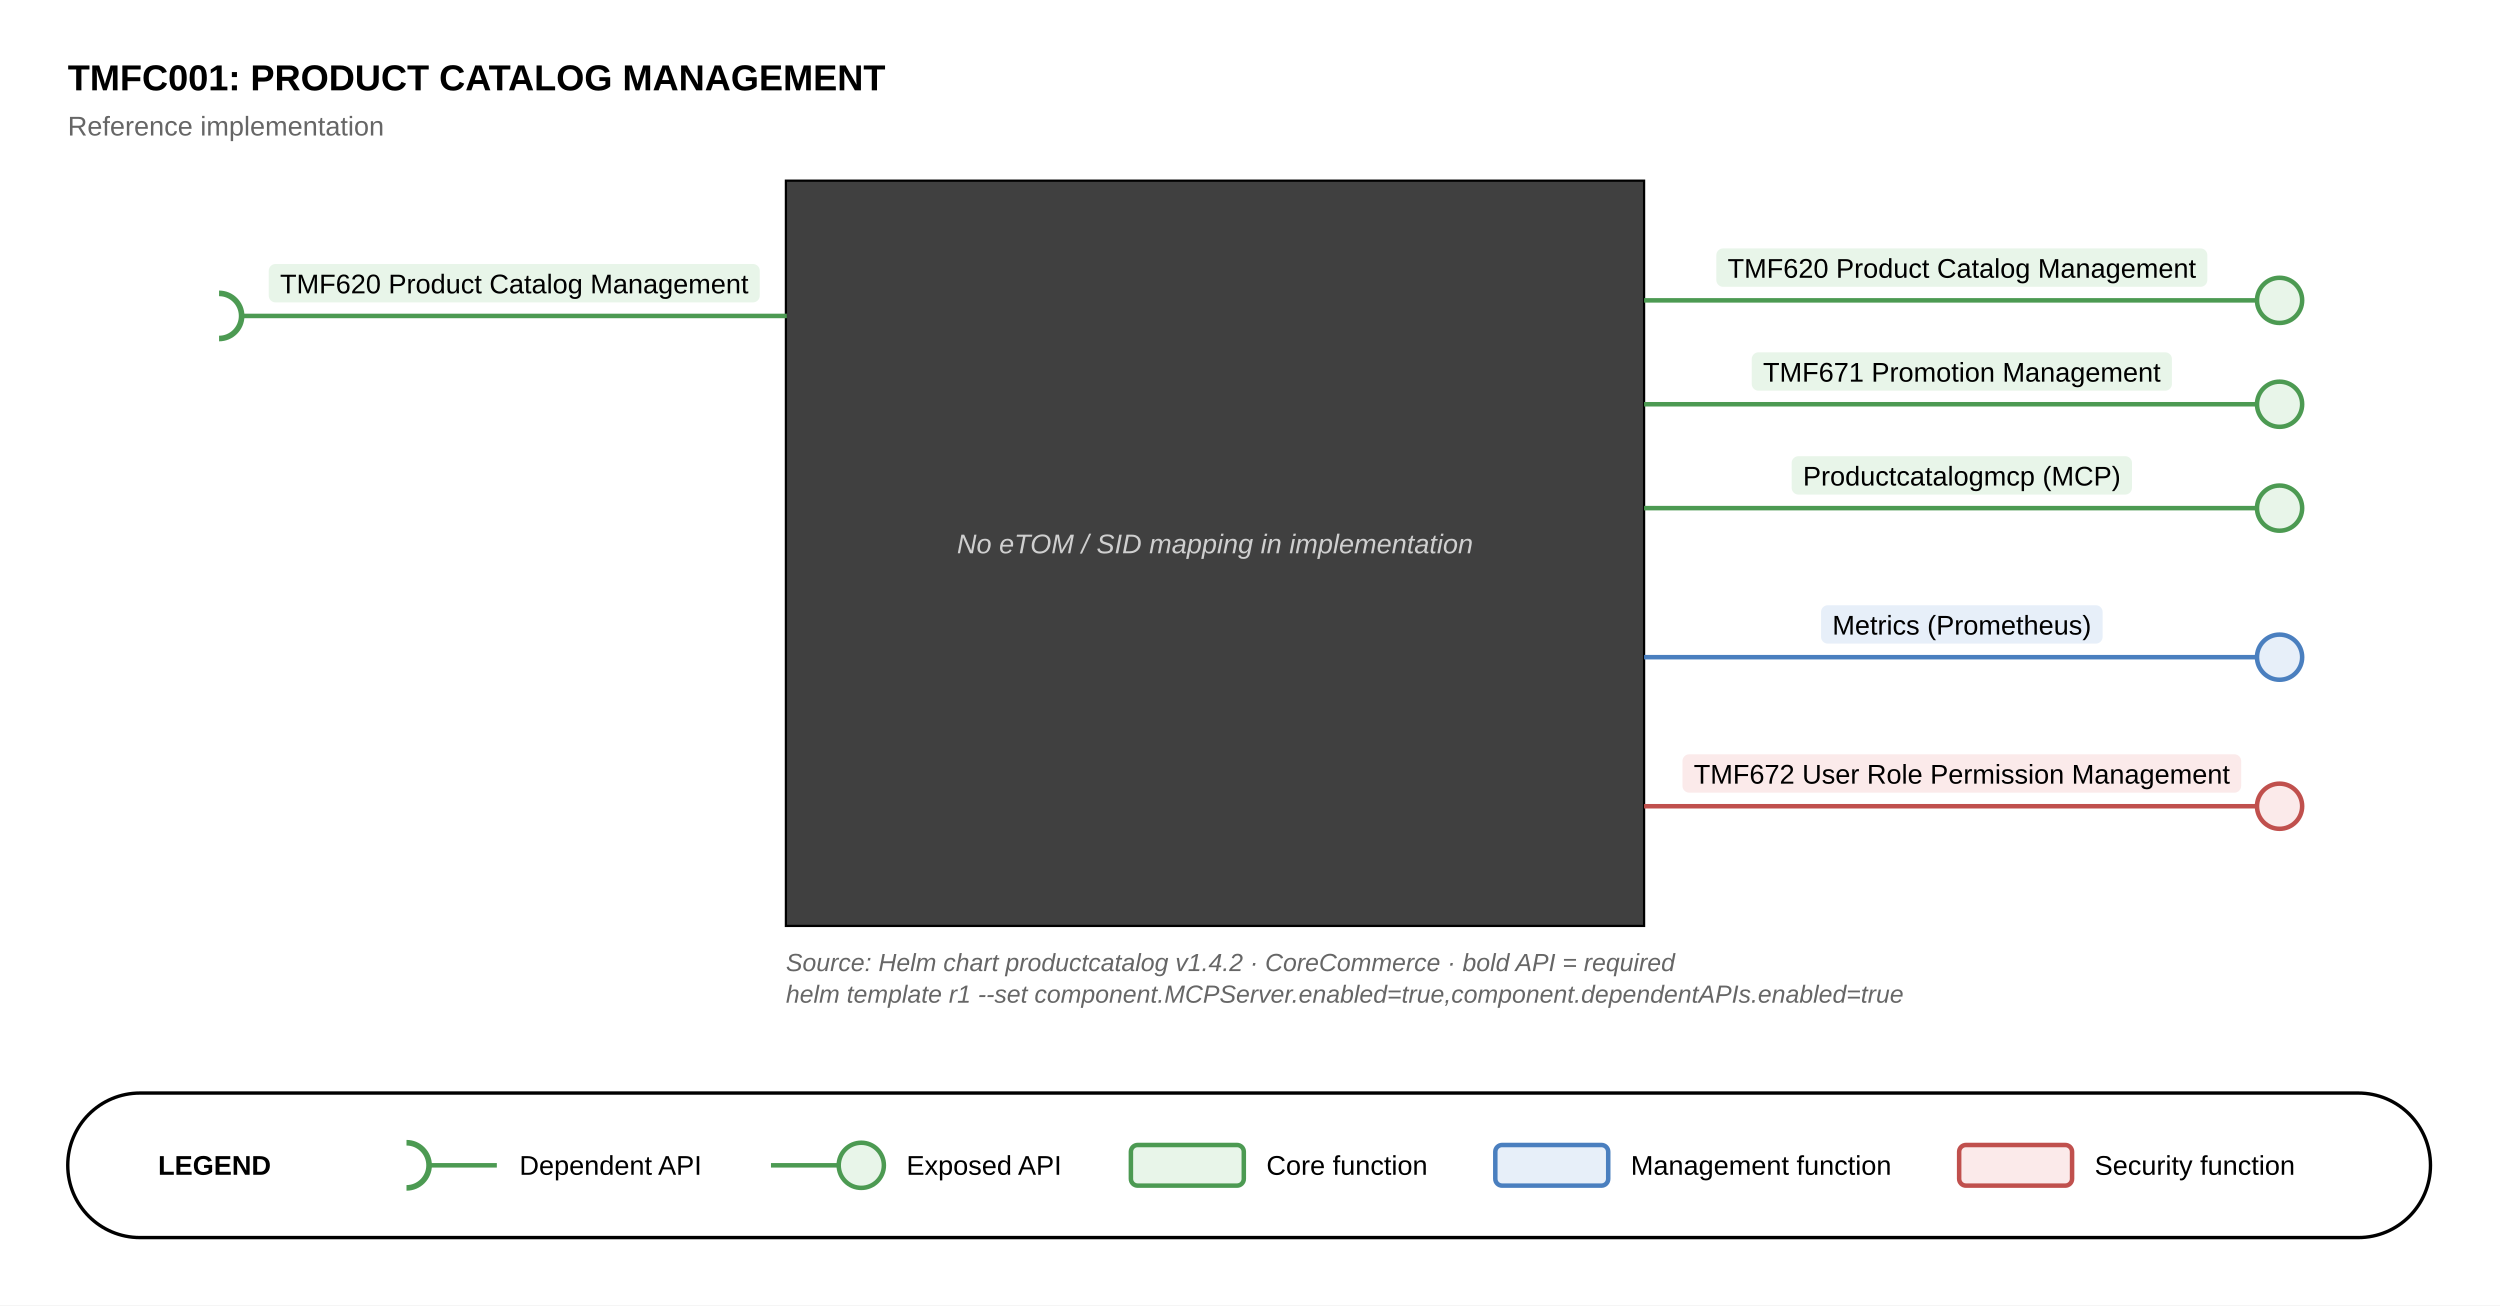
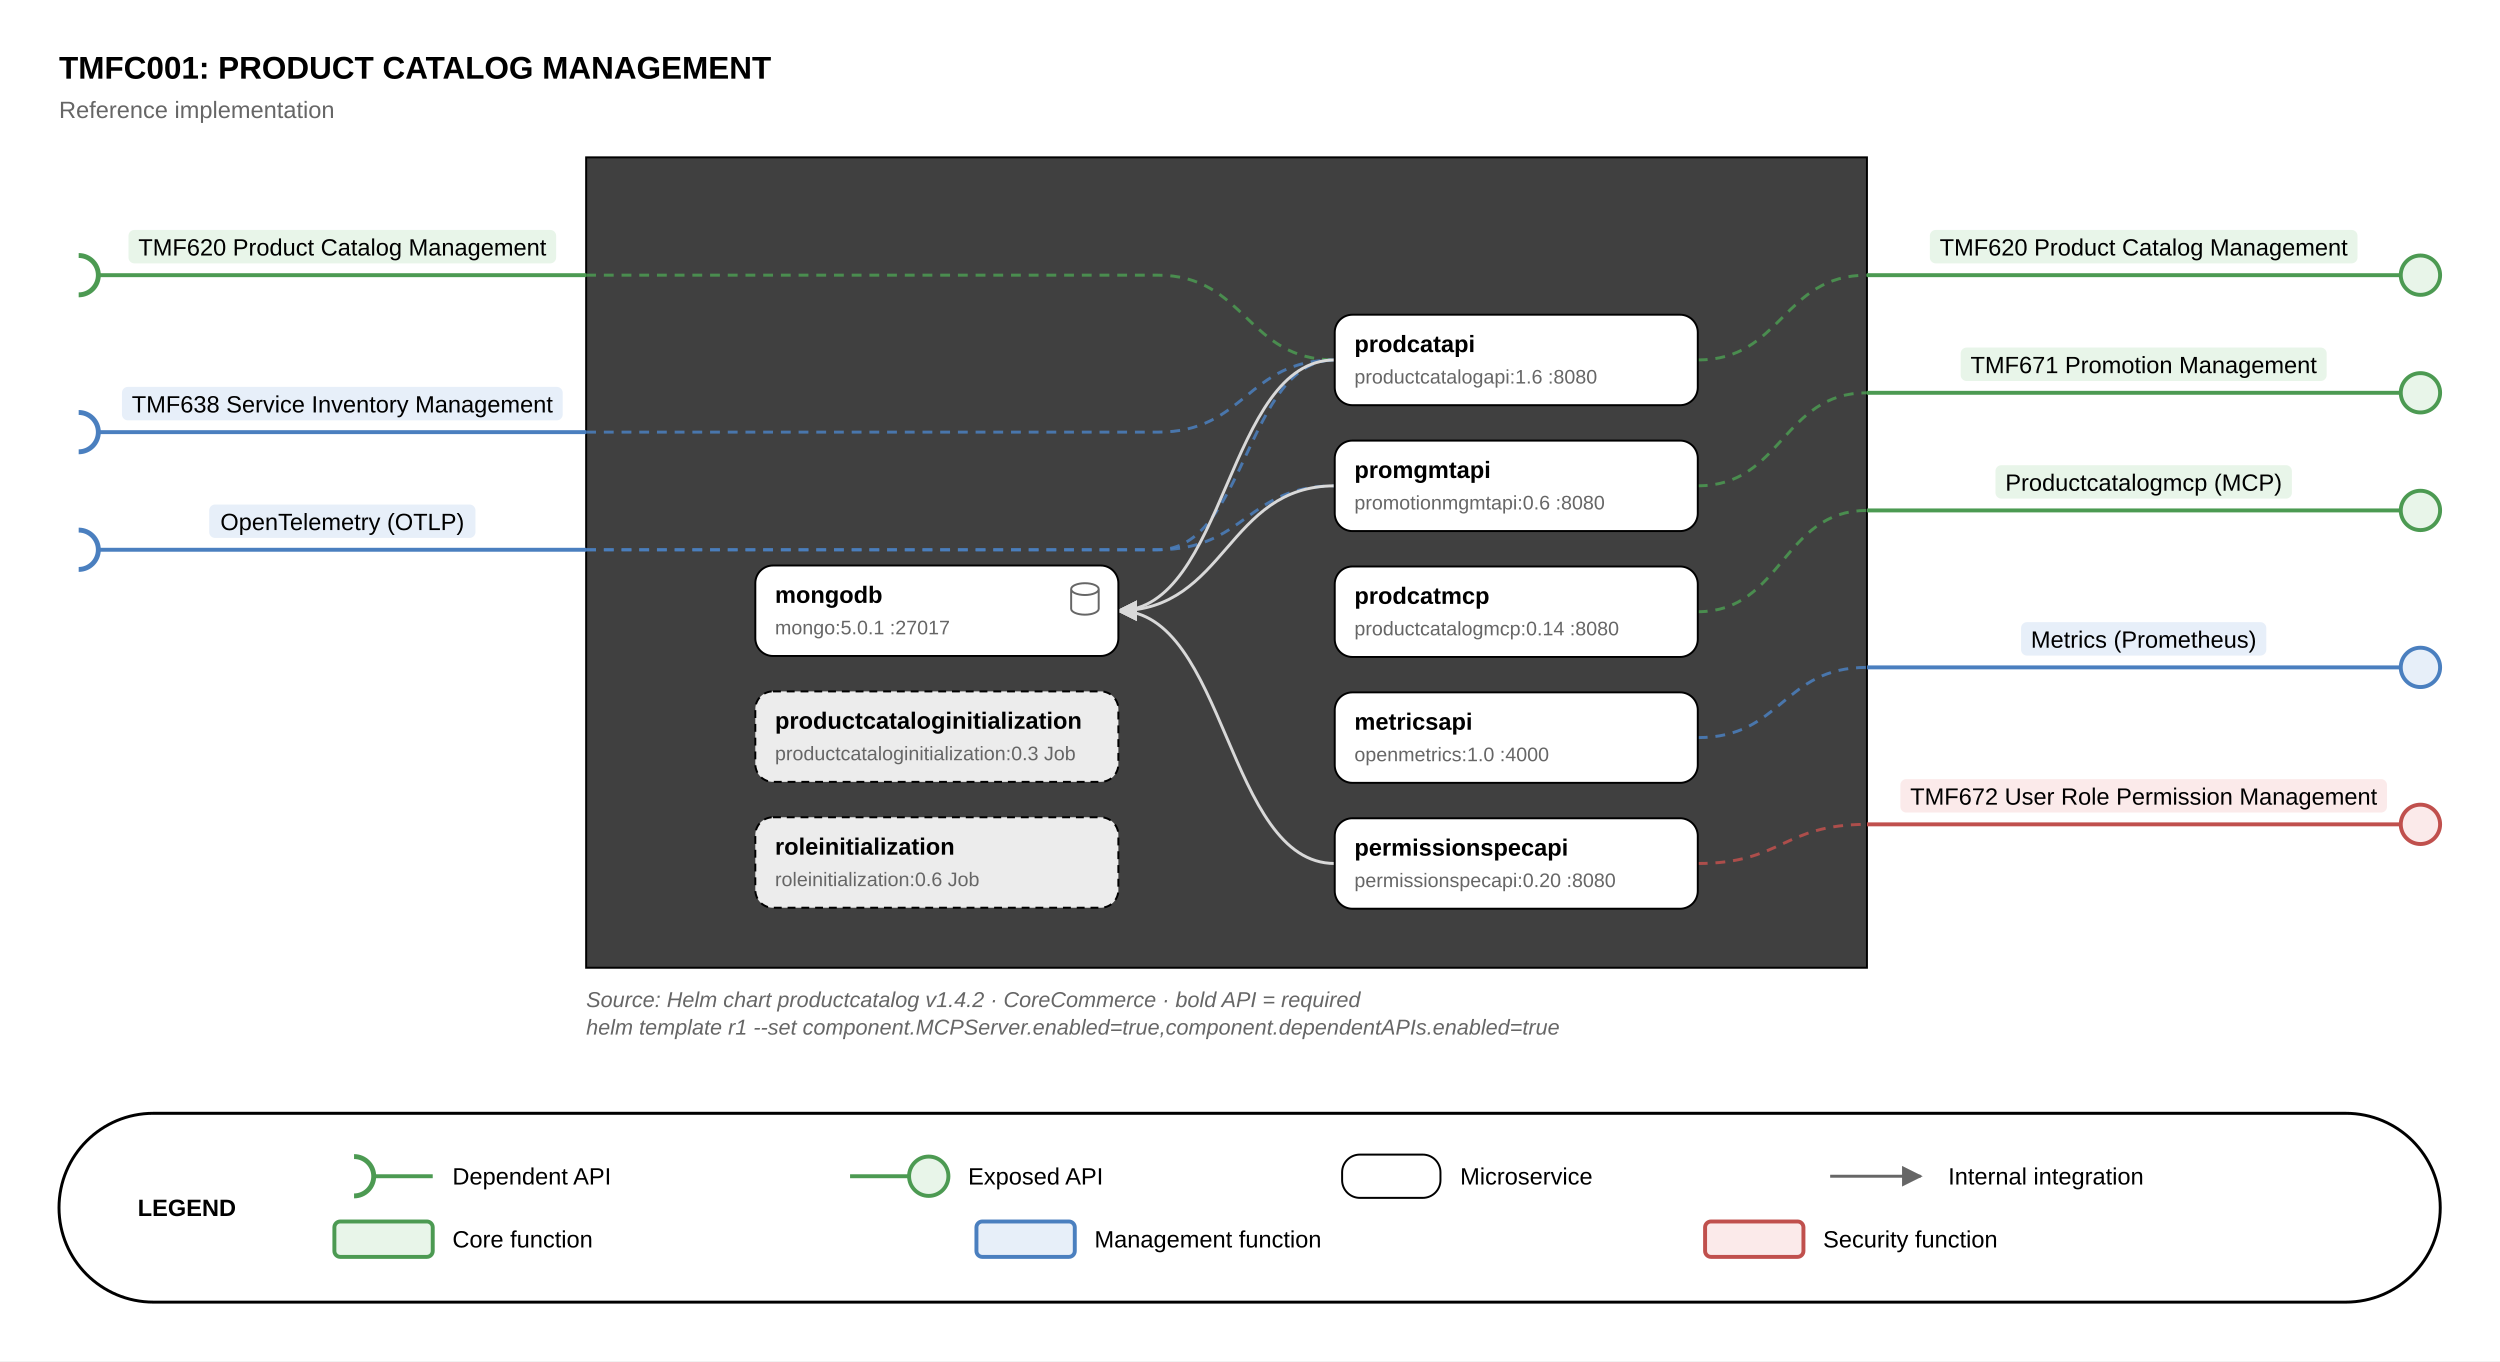
- <svg xmlns="http://www.w3.org/2000/svg" version="1.1" width="1107" height="578" viewBox="0 0 1107 578" font-family="Arial, Helvetica, sans-serif" font-size="12">
+ <svg xmlns="http://www.w3.org/2000/svg" version="1.1" width="1271" height="692" viewBox="0 0 1271 692" font-family="Arial, Helvetica, sans-serif" font-size="12">
+   <defs>
+     <marker id="arrow-internal" viewBox="0 0 10 10" refX="9" refY="5" markerWidth="7" markerHeight="7" orient="auto-start-reverse">
+       <path d="M0,0 L10,5 L0,10 Z" fill="#d9d9d9" />
+     </marker>
+     <marker id="arrow-legend" viewBox="0 0 10 10" refX="9" refY="5" markerWidth="7" markerHeight="7" orient="auto-start-reverse">
+       <path d="M0,0 L10,5 L0,10 Z" fill="#666666" />
+     </marker>
+   </defs>
  <rect width="100%" height="100%" fill="#ffffff" />
  <text x="30" y="40" font-size="16" font-weight="bold" fill="#000000">TMFC001: PRODUCT CATALOG MANAGEMENT</text>
  <text x="30" y="60" fill="#666666">Reference implementation</text>
-   <g id="component" transform="translate(348,80)">
-     <rect width="380" height="330" fill="#404040" stroke="#000000" />
-     <text x="190" y="165" text-anchor="middle" font-style="italic" fill="#cfcfcf">No eTOM / SID mapping in implementation</text>
+   <g id="component" transform="translate(298,80)">
+     <rect width="651.149" height="412" fill="#404040" stroke="#000000" />
+     <g id="microservices">
+       <g id="api-links">
+         <path class="api-link" data-api="exposed:core:TMF620" data-from="prodcatapi" fill="none" stroke="#4c9a52" stroke-opacity="0.85" stroke-width="1.5" stroke-dasharray="5 4" d="M565.149,103 C608.149,103 608.149,59.9 651.149,59.9" />
+         <path class="api-link" data-api="exposed:core:TMF671" data-from="promgmtapi" fill="none" stroke="#4c9a52" stroke-opacity="0.85" stroke-width="1.5" stroke-dasharray="5 4" d="M565.149,167 C608.149,167 608.149,119.7 651.149,119.7" />
+         <path class="api-link" data-api="exposed:core:productcatalogmcp" data-from="prodcatmcp" fill="none" stroke="#4c9a52" stroke-opacity="0.85" stroke-width="1.5" stroke-dasharray="5 4" d="M565.149,231 C608.149,231 608.149,179.5 651.149,179.5" />
+         <path class="api-link" data-api="exposed:management:metrics" data-from="metricsapi" fill="none" stroke="#4a7fbf" stroke-opacity="0.85" stroke-width="1.5" stroke-dasharray="5 4" d="M565.149,295 C608.149,295 608.149,259.3 651.149,259.3" />
+         <path class="api-link" data-api="exposed:security:TMF672" data-from="permissionspecapi" fill="none" stroke="#c0504d" stroke-opacity="0.85" stroke-width="1.5" stroke-dasharray="5 4" d="M565.149,359 C608.149,359 608.149,339.1 651.149,339.1" />
+         <path class="api-link" data-api="dependent:core:TMF620" data-from="prodcatapi" fill="none" stroke="#4c9a52" stroke-opacity="0.85" stroke-width="1.5" stroke-dasharray="5 4" d="M0,59.9 H290.575 C335.575,59.9 335.575,103 380.575,103" />
+         <path class="api-link" data-api="dependent:management:opentelemetry" data-from="prodcatapi" fill="none" stroke="#4a7fbf" stroke-opacity="0.85" stroke-width="1.5" stroke-dasharray="5 4" d="M0,199.5 H290.575 C335.575,199.5 335.575,103 380.575,103" />
+         <path class="api-link" data-api="dependent:management:TMF638" data-from="prodcatapi" fill="none" stroke="#4a7fbf" stroke-opacity="0.85" stroke-width="1.5" stroke-dasharray="5 4" d="M0,139.7 H290.575 C335.575,139.7 335.575,103 380.575,103" />
+         <path class="api-link" data-api="dependent:management:opentelemetry" data-from="promgmtapi" fill="none" stroke="#4a7fbf" stroke-opacity="0.85" stroke-width="1.5" stroke-dasharray="5 4" d="M0,199.5 H290.575 C335.575,199.5 335.575,167 380.575,167" />
+       </g>
+       <g id="internal-links">
+         <path class="internal-link" data-from="prodcatapi" data-to="mongodb" fill="none" stroke="#d9d9d9" stroke-width="1.5" marker-end="url(#arrow-internal)" d="M380.575,103 C325.575,103 325.575,230.5 270.575,230.5" />
+         <path class="internal-link" data-from="promgmtapi" data-to="mongodb" fill="none" stroke="#d9d9d9" stroke-width="1.5" marker-end="url(#arrow-internal)" d="M380.575,167 C325.575,167 325.575,230.5 270.575,230.5" />
+         <path class="internal-link" data-from="permissionspecapi" data-to="mongodb" fill="none" stroke="#d9d9d9" stroke-width="1.5" marker-end="url(#arrow-internal)" d="M380.575,359 C325.575,359 325.575,230.5 270.575,230.5" />
+       </g>
+       <g id="workloads">
+         <g class="microservice" data-name="metricsapi" data-role="service" transform="translate(380.5747,272)">
+           <rect width="184.575" height="46" rx="9" fill="#ffffff" stroke="#000000" />
+           <text x="10" y="19" font-weight="bold" fill="#000000">metricsapi</text>
+           <text x="10" y="35" font-size="10" fill="#666666">openmetrics:1.0  :4000</text>
+         </g>
+         <g class="microservice" data-name="permissionspecapi" data-role="service" transform="translate(380.5747,336)">
+           <rect width="184.575" height="46" rx="9" fill="#ffffff" stroke="#000000" />
+           <text x="10" y="19" font-weight="bold" fill="#000000">permissionspecapi</text>
+           <text x="10" y="35" font-size="10" fill="#666666">permissionspecapi:0.20  :8080</text>
+         </g>
+         <g class="microservice" data-name="prodcatapi" data-role="service" transform="translate(380.5747,80)">
+           <rect width="184.575" height="46" rx="9" fill="#ffffff" stroke="#000000" />
+           <text x="10" y="19" font-weight="bold" fill="#000000">prodcatapi</text>
+           <text x="10" y="35" font-size="10" fill="#666666">productcatalogapi:1.6  :8080</text>
+         </g>
+         <g class="microservice" data-name="prodcatmcp" data-role="service" transform="translate(380.5747,208)">
+           <rect width="184.575" height="46" rx="9" fill="#ffffff" stroke="#000000" />
+           <text x="10" y="19" font-weight="bold" fill="#000000">prodcatmcp</text>
+           <text x="10" y="35" font-size="10" fill="#666666">productcatalogmcp:0.14  :8080</text>
+         </g>
+         <g class="microservice" data-name="promgmtapi" data-role="service" transform="translate(380.5747,144)">
+           <rect width="184.575" height="46" rx="9" fill="#ffffff" stroke="#000000" />
+           <text x="10" y="19" font-weight="bold" fill="#000000">promgmtapi</text>
+           <text x="10" y="35" font-size="10" fill="#666666">promotionmgmtapi:0.6  :8080</text>
+         </g>
+         <g class="microservice" data-name="mongodb" data-role="database" transform="translate(86,207.5)">
+           <rect width="184.575" height="46" rx="9" fill="#ffffff" stroke="#000000" />
+           <text x="10" y="19" font-weight="bold" fill="#000000">mongodb</text>
+           <text x="10" y="35" font-size="10" fill="#666666">mongo:5.0.1  :27017</text>
+           <path transform="translate(160.5747,9)" fill="none" stroke="#666666" d="M0,3 A7,3 0 0 1 14,3 V13 A7,3 0 0 1 0,13 Z M0,3 A7,3 0 0 0 14,3" />
+         </g>
+         <g class="microservice" data-name="productcataloginitialization" data-role="job" transform="translate(86,271.5)">
+           <rect width="184.575" height="46" rx="9" fill="#ececec" stroke="#000000" stroke-dasharray="4 3" />
+           <text x="10" y="19" font-weight="bold" fill="#000000">productcataloginitialization</text>
+           <text x="10" y="35" font-size="10" fill="#666666">productcataloginitialization:0.3  Job</text>
+         </g>
+         <g class="microservice" data-name="roleinitialization" data-role="job" transform="translate(86,335.5)">
+           <rect width="184.575" height="46" rx="9" fill="#ececec" stroke="#000000" stroke-dasharray="4 3" />
+           <text x="10" y="19" font-weight="bold" fill="#000000">roleinitialization</text>
+           <text x="10" y="35" font-size="10" fill="#666666">roleinitialization:0.6  Job</text>
+         </g>
+       </g>
+     </g>
    <g id="etoms" />
    <g id="sids" />
  </g>
  <g id="dependent-apis">
-     <g class="dependent-api" data-api="TMF620" data-function="core" transform="translate(87,139.9)">
+     <g class="dependent-api" data-api="TMF620" data-function="core" transform="translate(30,139.9)">
      <path fill="none" stroke="#4c9a52" stroke-width="2.5" d="M10,-10 A10,10 0 0 1 10,10" />
-       <line x1="20" x2="261.42" y1="0" y2="0" stroke="#4c9a52" stroke-width="2" />
-       <rect x="32" y="-23" width="217.42" height="17" rx="3" fill="#e8f5e9" />
-       <text x="140.71" y="-10" text-anchor="middle" fill="#000000">TMF620 Product Catalog Management</text>
+       <line x1="20" x2="268.08" y1="0" y2="0" stroke="#4c9a52" stroke-width="2" />
+       <rect x="35.33" y="-23" width="217.42" height="17" rx="3" fill="#e8f5e9" />
+       <text x="144.04" y="-10" text-anchor="middle" fill="#000000">TMF620 Product Catalog Management</text>
+     </g>
+     <g class="dependent-api" data-api="TMF638" data-function="management" transform="translate(30,219.7)">
+       <path fill="none" stroke="#4a7fbf" stroke-width="2.5" d="M10,-10 A10,10 0 0 1 10,10" />
+       <line x1="20" x2="268.08" y1="0" y2="0" stroke="#4a7fbf" stroke-width="2" />
+       <rect x="32" y="-23" width="224.08" height="17" rx="3" fill="#e7eff9" />
+       <text x="144.04" y="-10" text-anchor="middle" fill="#000000">TMF638 Service Inventory Management</text>
+     </g>
+     <g class="dependent-api" data-api="opentelemetry" data-function="management" transform="translate(30,279.5)">
+       <path fill="none" stroke="#4a7fbf" stroke-width="2.5" d="M10,-10 A10,10 0 0 1 10,10" />
+       <line x1="20" x2="268.08" y1="0" y2="0" stroke="#4a7fbf" stroke-width="2" />
+       <rect x="76.358" y="-23" width="135.364" height="17" rx="3" fill="#e7eff9" />
+       <text x="144.04" y="-10" text-anchor="middle" fill="#000000">OpenTelemetry (OTLP)</text>
    </g>
  </g>
  <g id="exposed-apis">
-     <g class="exposed-api" data-api="TMF620" data-function="core" transform="translate(728,133)">
+     <g class="exposed-api" data-api="TMF620" data-function="core" transform="translate(949.1494,139.9)">
      <line x1="0" x2="271.396" y1="0" y2="0" stroke="#4c9a52" stroke-width="2" />
      <circle cx="281.396" cy="0" r="10" fill="#e8f5e9" stroke="#4c9a52" stroke-width="2" />
      <rect x="31.988" y="-23" width="217.42" height="17" rx="3" fill="#e8f5e9" />
      <text x="140.698" y="-10" text-anchor="middle" fill="#000000">TMF620 Product Catalog Management</text>
    </g>
-     <g class="exposed-api" data-api="TMF671" data-function="core" transform="translate(728,179)">
+     <g class="exposed-api" data-api="TMF671" data-function="core" transform="translate(949.1494,199.7)">
      <line x1="0" x2="271.396" y1="0" y2="0" stroke="#4c9a52" stroke-width="2" />
      <circle cx="281.396" cy="0" r="10" fill="#e8f5e9" stroke="#4c9a52" stroke-width="2" />
      <rect x="47.666" y="-23" width="186.064" height="17" rx="3" fill="#e8f5e9" />
      <text x="140.698" y="-10" text-anchor="middle" fill="#000000">TMF671 Promotion Management</text>
    </g>
-     <g class="exposed-api" data-api="productcatalogmcp" data-function="core" transform="translate(728,225)">
+     <g class="exposed-api" data-api="productcatalogmcp" data-function="core" transform="translate(949.1494,259.5)">
      <line x1="0" x2="271.396" y1="0" y2="0" stroke="#4c9a52" stroke-width="2" />
      <circle cx="281.396" cy="0" r="10" fill="#e8f5e9" stroke="#4c9a52" stroke-width="2" />
      <rect x="65.348" y="-23" width="150.7" height="17" rx="3" fill="#e8f5e9" />
      <text x="140.698" y="-10" text-anchor="middle" fill="#000000">Productcatalogmcp (MCP)</text>
    </g>
-     <g class="exposed-api" data-api="metrics" data-function="management" transform="translate(728,291)">
+     <g class="exposed-api" data-api="metrics" data-function="management" transform="translate(949.1494,339.3)">
      <line x1="0" x2="271.396" y1="0" y2="0" stroke="#4a7fbf" stroke-width="2" />
      <circle cx="281.396" cy="0" r="10" fill="#e7eff9" stroke="#4a7fbf" stroke-width="2" />
      <rect x="78.356" y="-23" width="124.684" height="17" rx="3" fill="#e7eff9" />
      <text x="140.698" y="-10" text-anchor="middle" fill="#000000">Metrics (Prometheus)</text>
    </g>
-     <g class="exposed-api" data-api="TMF672" data-function="security" transform="translate(728,357)">
+     <g class="exposed-api" data-api="TMF672" data-function="security" transform="translate(949.1494,419.1)">
      <line x1="0" x2="271.396" y1="0" y2="0" stroke="#c0504d" stroke-width="2" />
      <circle cx="281.396" cy="0" r="10" fill="#fbeaea" stroke="#c0504d" stroke-width="2" />
      <rect x="17" y="-23" width="247.396" height="17" rx="3" fill="#fbeaea" />
      <text x="140.698" y="-10" text-anchor="middle" fill="#000000">TMF672 User Role Permission Management</text>
    </g>
  </g>
-   <text x="348" y="430" font-style="italic" font-size="11" fill="#666666">Source: Helm chart productcatalog v1.4.2 · CoreCommerce · bold API = required</text>
-   <text x="348" y="444" font-style="italic" font-size="11" fill="#666666">helm template r1 --set component.MCPServer.enabled=true,component.dependentAPIs.enabled=true</text>
-   <g id="legend" transform="translate(30,484)">
-     <rect width="1046.216" height="64" rx="32" fill="#ffffff" stroke="#000000" stroke-width="1.5" />
-     <text x="40" y="32" dy="0.35em" font-weight="bold">LEGEND</text>
+   <text x="298" y="512" font-style="italic" font-size="11" fill="#666666">Source: Helm chart productcatalog v1.4.2 · CoreCommerce · bold API = required</text>
+   <text x="298" y="526" font-style="italic" font-size="11" fill="#666666">helm template r1 --set component.MCPServer.enabled=true,component.dependentAPIs.enabled=true</text>
+   <g id="legend" transform="translate(30,566)">
+     <rect width="1210.625" height="96" rx="48" fill="#ffffff" stroke="#000000" stroke-width="1.5" />
+     <text x="40" y="48" dy="0.35em" font-weight="bold">LEGEND</text>
    <g transform="translate(140,32)">
      <path fill="none" stroke="#4c9a52" stroke-width="2.5" d="M10,-10 A10,10 0 0 1 10,10" />
      <line x1="20" x2="50" stroke="#4c9a52" stroke-width="2" />
      <text x="60" dy="0.35em" fill="#000000">Dependent API</text>
    </g>
-     <g transform="translate(311.384,32)">
+     <g transform="translate(402.1723,32)">
      <line x1="0" x2="30" stroke="#4c9a52" stroke-width="2" />
      <circle cx="40" r="10" fill="#e8f5e9" stroke="#4c9a52" stroke-width="2" />
      <text x="60" dy="0.35em" fill="#000000">Exposed API</text>
    </g>
-     <g transform="translate(470.756,32)">
+     <g transform="translate(652.3327,32)">
+       <rect x="0" y="-11" width="50" height="22" rx="9" fill="#ffffff" stroke="#000000" />
+       <text x="60" dy="0.35em" fill="#000000">Microservice</text>
+     </g>
+     <g transform="translate(900.453,32)">
+       <line x1="0" x2="46" stroke="#666666" stroke-width="1.5" marker-end="url(#arrow-legend)" />
+       <text x="60" dy="0.35em" fill="#000000">Internal integration</text>
+     </g>
+     <g transform="translate(140,64)">
      <rect x="0" y="-9" width="50" height="18" rx="3" fill="#e8f5e9" stroke="#4c9a52" stroke-width="2" />
      <text x="60" dy="0.35em" fill="#000000">Core function</text>
    </g>
-     <g transform="translate(632.12,32)">
+     <g transform="translate(466.4191,64)">
      <rect x="0" y="-9" width="50" height="18" rx="3" fill="#e7eff9" stroke="#4a7fbf" stroke-width="2" />
      <text x="60" dy="0.35em" fill="#000000">Management function</text>
    </g>
-     <g transform="translate(837.512,32)">
+     <g transform="translate(836.8662,64)">
      <rect x="0" y="-9" width="50" height="18" rx="3" fill="#fbeaea" stroke="#c0504d" stroke-width="2" />
      <text x="60" dy="0.35em" fill="#000000">Security function</text>
    </g>
  </g>
</svg>
